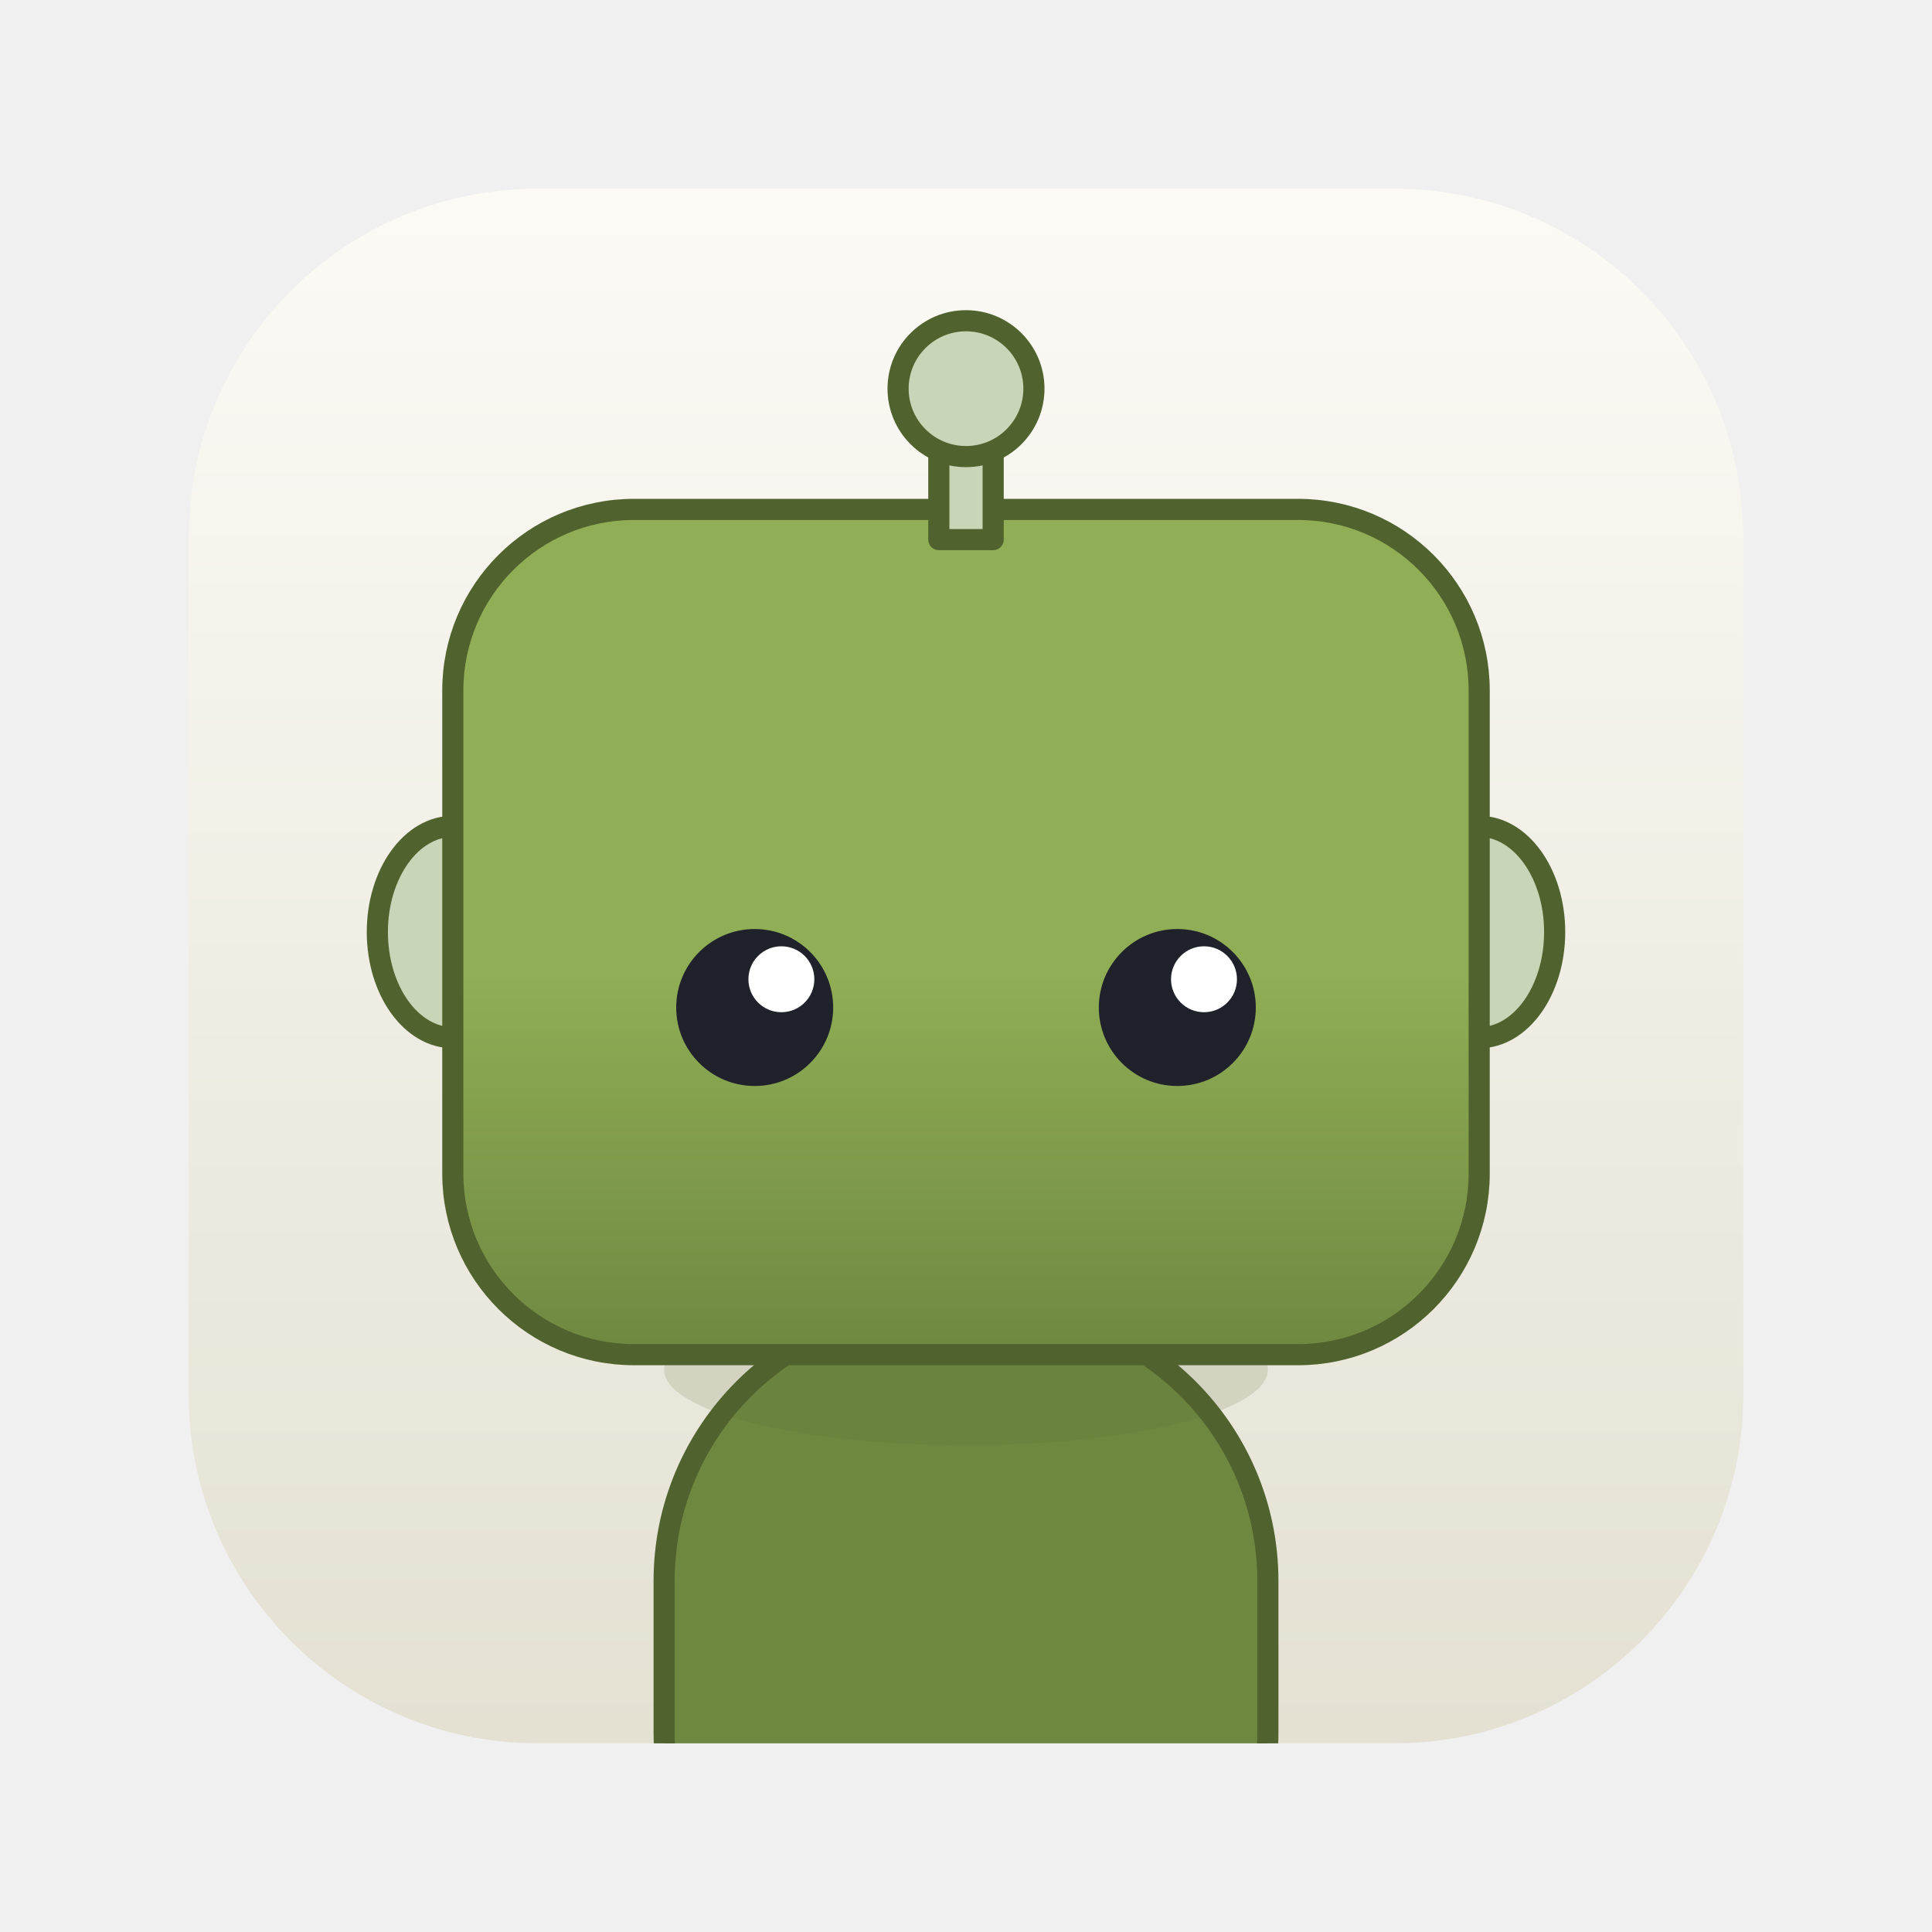
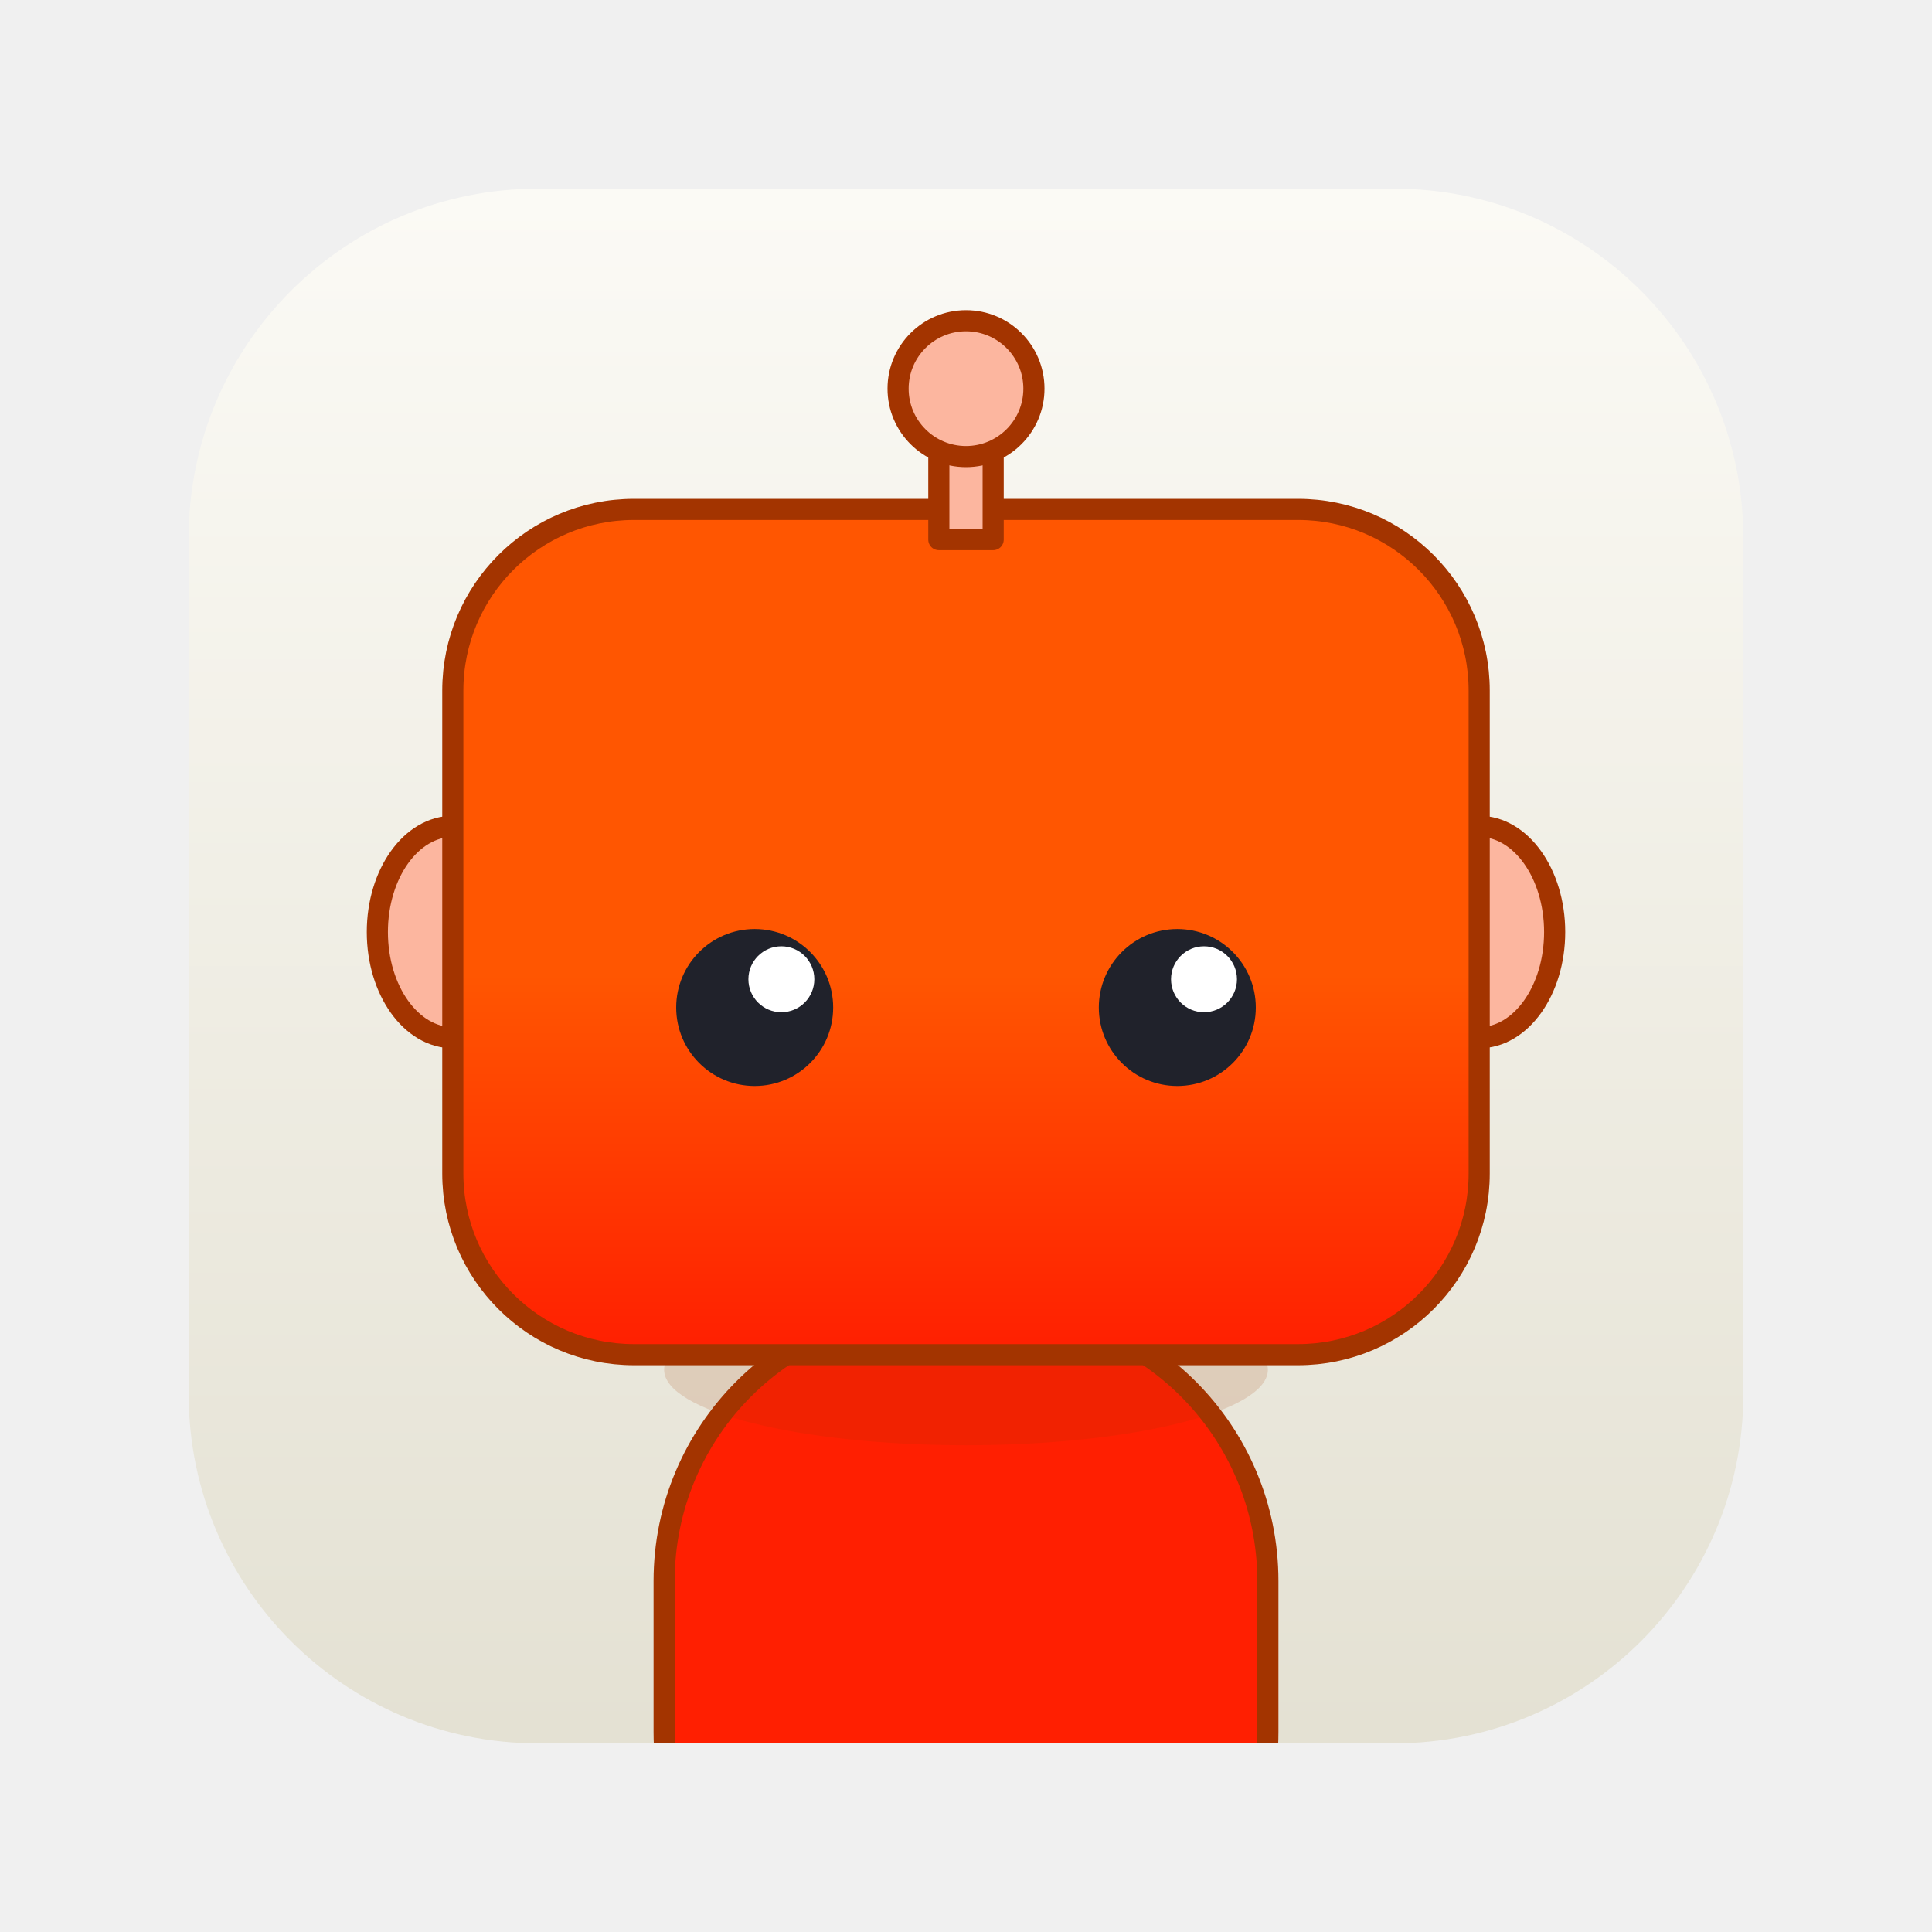
<svg xmlns="http://www.w3.org/2000/svg" width="1024" height="1024" viewBox="0 0 1024 1024">
  <defs>
    <linearGradient id="tile" x1="0" y1="0" x2="0" y2="1">
      <stop offset="0" stop-color="#fbfaf5" />
      <stop offset="1" stop-color="#e4e1d3" />
    </linearGradient>
    <linearGradient id="head" x1="0" y1="0" x2="0" y2="1">
-       <stop offset="55%" stop-color="#8fae55" />
-       <stop offset="100%" stop-color="#6f8841" />
+       <stop offset="55%" stop-color="#ff5601" />
+       <stop offset="100%" stop-color="#ff1f01" />
    </linearGradient>
    <clipPath id="edge">
      <rect x="100" y="100" width="824" height="824" rx="185" />
    </clipPath>
  </defs>
  <rect x="100" y="100" width="824" height="824" rx="185" fill="url(#tile)" />
  <g clip-path="url(#edge)">
-     <g transform="translate(112 134) scale(8)" stroke="#50622d" stroke-width="1.4" stroke-linejoin="round">
-       <rect x="30" y="70" width="40" height="46" rx="18" fill="#6f8841" />
-       <ellipse cx="50" cy="74" rx="20" ry="5" fill="#50622d" opacity="0.15" stroke="none" />
-       <ellipse cx="16" cy="45" rx="5" ry="7" fill="#c8d5b7" />
-       <ellipse cx="84" cy="45" rx="5" ry="7" fill="#c8d5b7" />
+     <g transform="translate(112 134) scale(8)" stroke="#a33400" stroke-width="1.4" stroke-linejoin="round">
+       <rect x="30" y="70" width="40" height="46" rx="18" fill="#ff1f01" />
+       <ellipse cx="50" cy="74" rx="20" ry="5" fill="#a33400" opacity="0.15" stroke="none" />
+       <ellipse cx="16" cy="45" rx="5" ry="7" fill="#fcb69f" />
+       <ellipse cx="84" cy="45" rx="5" ry="7" fill="#fcb69f" />
      <rect x="16" y="17" width="68" height="56" rx="12" fill="url(#head)" />
-       <rect x="48.2" y="9" width="3.6" height="10" fill="#c8d5b7" />
-       <circle cx="50" cy="9" r="4.5" fill="#c8d5b7" />
+       <rect x="48.2" y="9" width="3.6" height="10" fill="#fcb69f" />
+       <circle cx="50" cy="9" r="4.5" fill="#fcb69f" />
      <g stroke="none">
        <circle cx="36" cy="50" r="5.2" fill="#20222b" />
        <circle cx="37.768" cy="48.128" r="2.184" fill="#ffffff" />
        <circle cx="64" cy="50" r="5.2" fill="#20222b" />
        <circle cx="65.768" cy="48.128" r="2.184" fill="#ffffff" />
      </g>
    </g>
  </g>
</svg>
